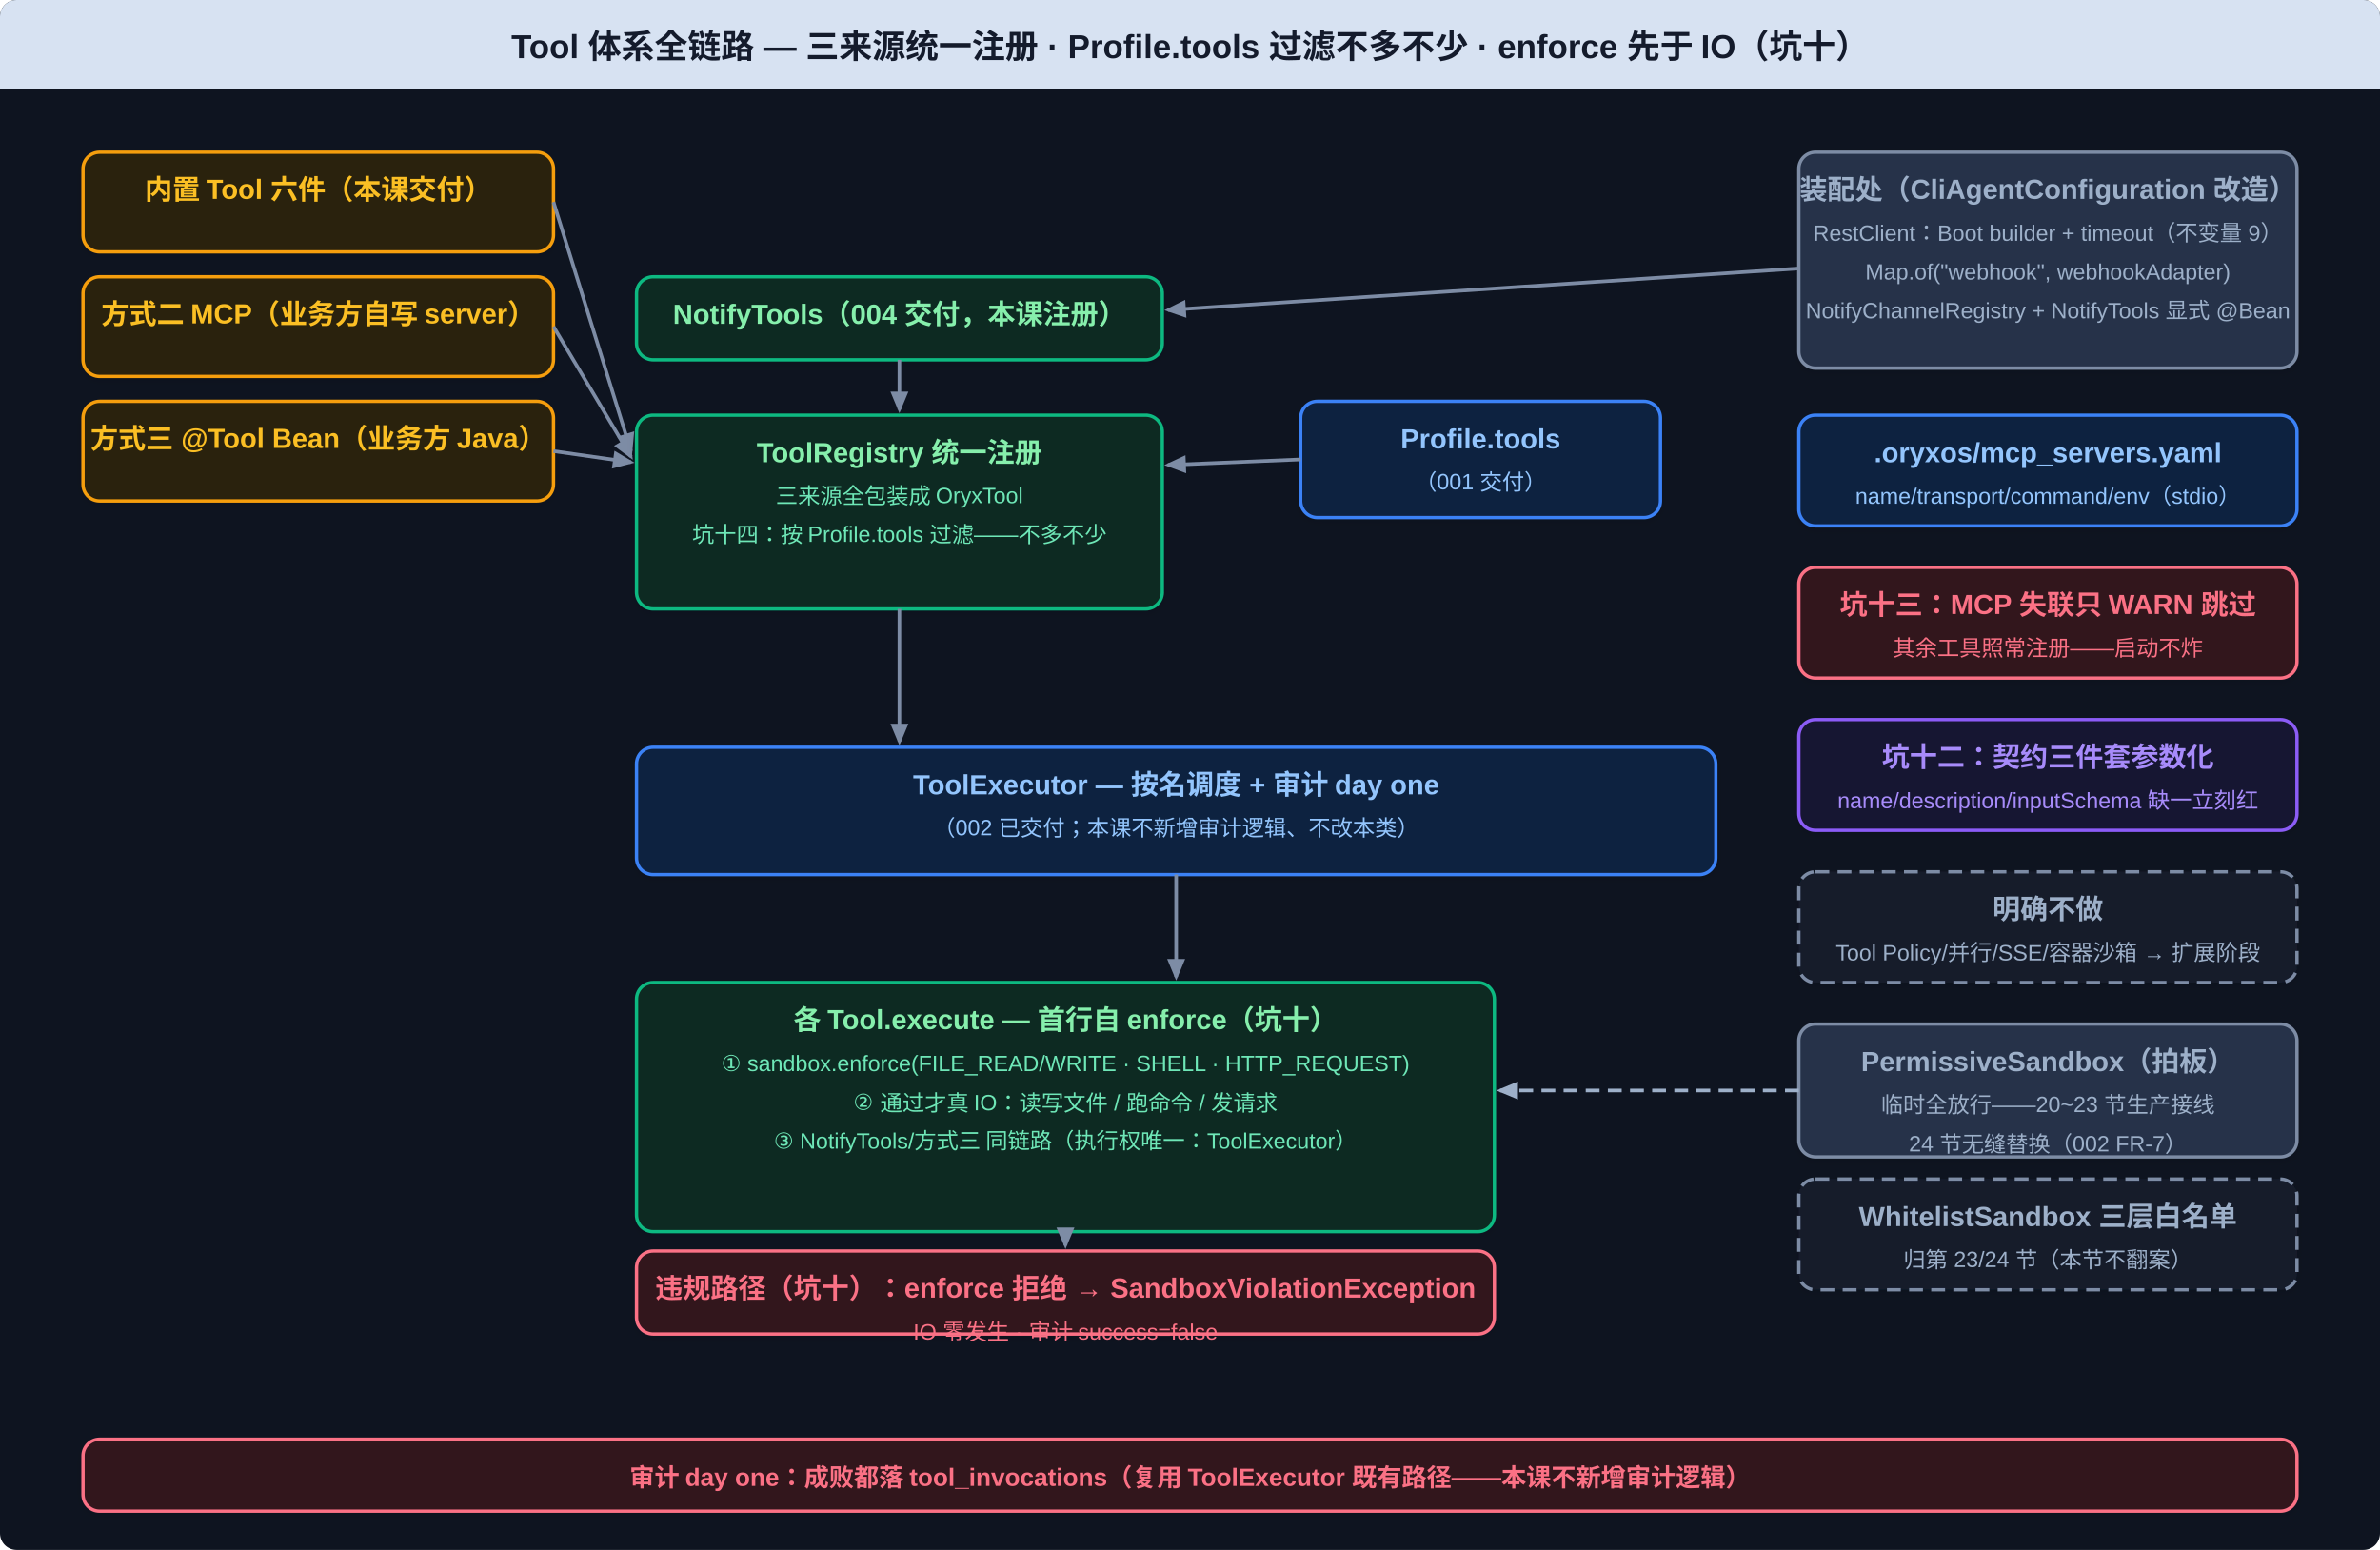
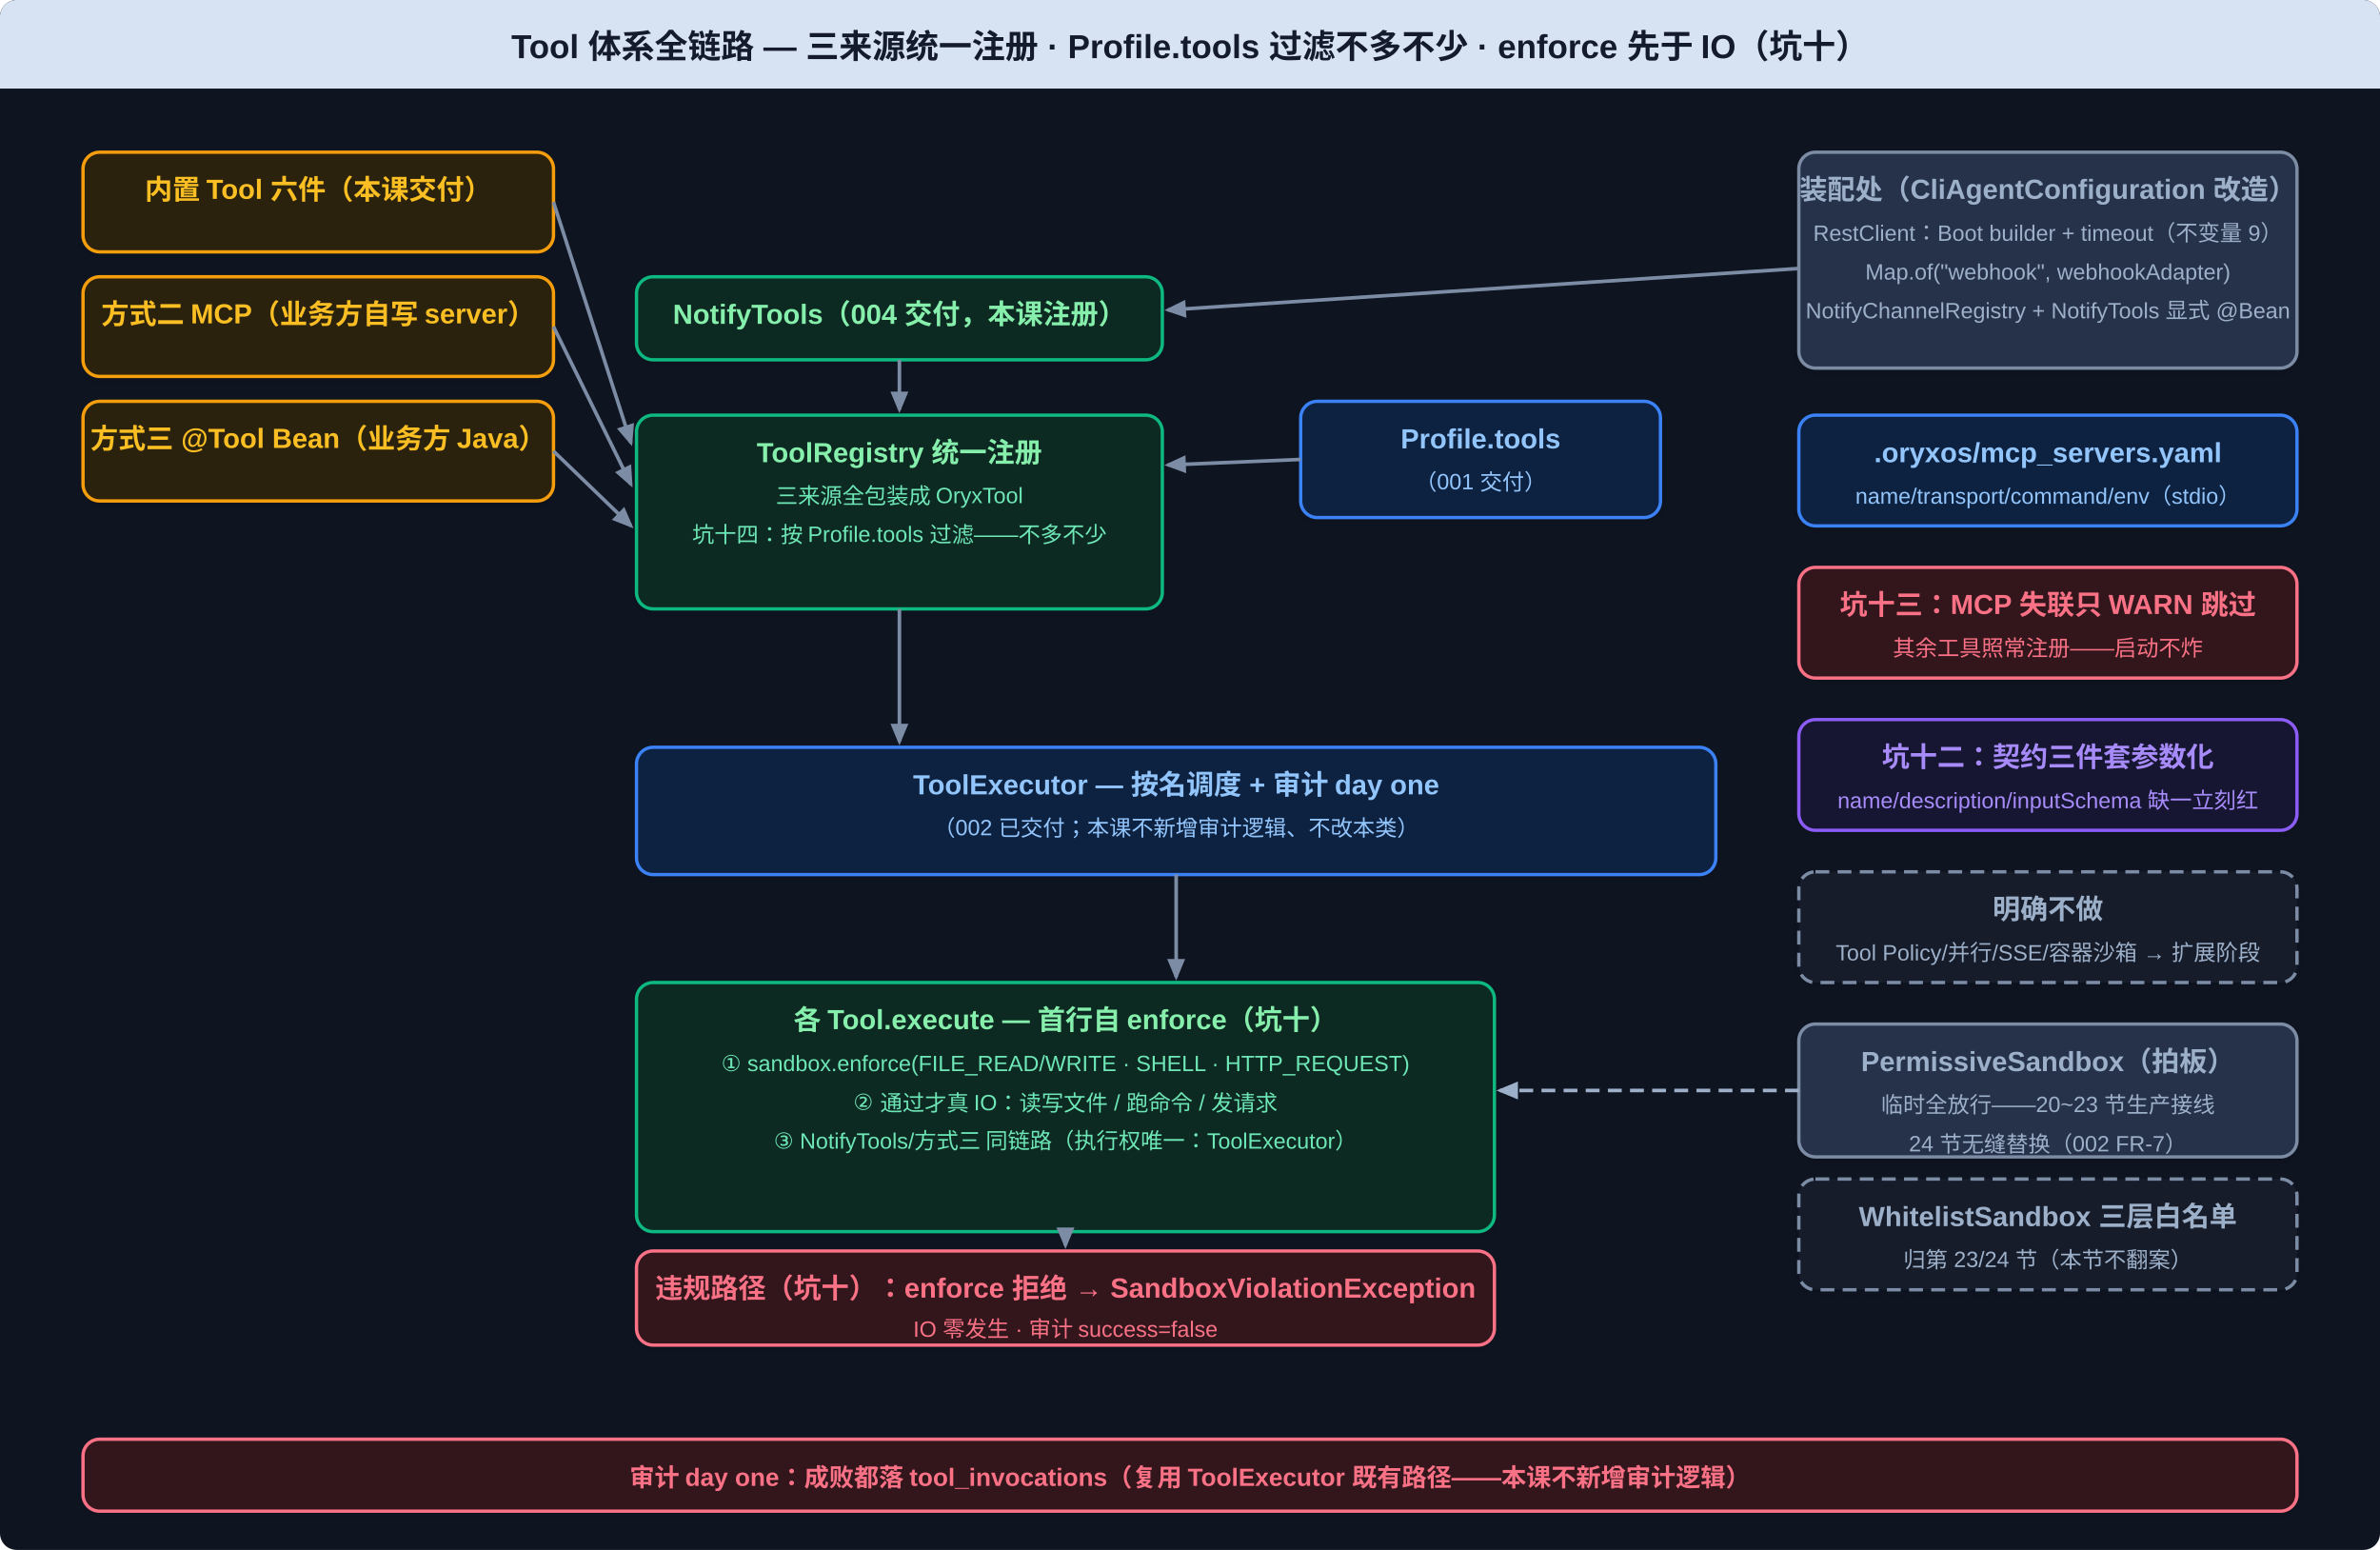
<svg xmlns="http://www.w3.org/2000/svg" viewBox="0 0 860 560" font-family="Arial, sans-serif">
  <defs>
    <marker id="a" markerWidth="6" markerHeight="5" refX="5" refY="2.5" orient="auto">
      <path d="M0,0 L6,2.5 L0,5 Z" fill="#7d8ca5" />
    </marker>
    <marker id="aGray" markerWidth="6" markerHeight="5" refX="5" refY="2.5" orient="auto">
      <path d="M0,0 L6,2.5 L0,5 Z" fill="#9db0c9" />
    </marker>
    <filter id="sh">
      <feDropShadow dx="0" dy="1" stdDeviation="1.5" flood-opacity="0.08" />
    </filter>
  </defs>
  <rect width="860" height="560" fill="#0e1420" rx="6" />
  <rect x="0" y="0" width="860" height="32" fill="#d7e2f2" rx="6" />
  <rect x="0" y="16" width="860" height="16" fill="#d7e2f2" />
  <text x="430" y="21" text-anchor="middle" fill="#141b2c" font-size="12" font-weight="bold">Tool 体系全链路 — 三来源统一注册 · Profile.tools 过滤不多不少 · enforce 先于 IO（坑十）</text>
  <rect x="30" y="55" width="170" height="36" rx="6" fill="#2a2110" stroke="#f59e0b" stroke-width="1.2" filter="url(#sh)" />
  <text x="115.0" y="72" text-anchor="middle" font-size="10" font-weight="bold" fill="#fbbf24">内置 Tool 六件（本课交付）</text>
  <rect x="30" y="100" width="170" height="36" rx="6" fill="#2a2110" stroke="#f59e0b" stroke-width="1.2" filter="url(#sh)" />
  <text x="115.0" y="117" text-anchor="middle" font-size="10" font-weight="bold" fill="#fbbf24">方式二 MCP（业务方自写 server）</text>
  <rect x="30" y="145" width="170" height="36" rx="6" fill="#2a2110" stroke="#f59e0b" stroke-width="1.2" filter="url(#sh)" />
  <text x="115.0" y="162" text-anchor="middle" font-size="10" font-weight="bold" fill="#fbbf24">方式三 @Tool Bean（业务方 Java）</text>
  <rect x="230" y="100" width="190" height="30" rx="6" fill="#0d2b21" stroke="#10b981" stroke-width="1.2" filter="url(#sh)" />
  <text x="325.0" y="117" text-anchor="middle" font-size="10" font-weight="bold" fill="#86efac">NotifyTools（004 交付，本课注册）</text>
  <line x1="650" y1="97" x2="422" y2="112" stroke="#7d8ca5" stroke-width="1.3" marker-end="url(#a)" />
-   <line x1="200" y1="73" x2="228" y2="163" stroke="#7d8ca5" stroke-width="1.3" marker-end="url(#a)" />
-   <line x1="200" y1="118" x2="228" y2="165" stroke="#7d8ca5" stroke-width="1.3" marker-end="url(#a)" />
-   <line x1="200" y1="163" x2="228" y2="167" stroke="#7d8ca5" stroke-width="1.3" marker-end="url(#a)" />
+   <line x1="200" y1="73" x2="228" y2="160" stroke="#7d8ca5" stroke-width="1.3" marker-end="url(#a)" />
+   <line x1="200" y1="118" x2="228" y2="175" stroke="#7d8ca5" stroke-width="1.3" marker-end="url(#a)" />
+   <line x1="200" y1="163" x2="228" y2="190" stroke="#7d8ca5" stroke-width="1.3" marker-end="url(#a)" />
  <line x1="325" y1="130" x2="325" y2="148" stroke="#7d8ca5" stroke-width="1.3" marker-end="url(#a)" />
  <rect x="230" y="150" width="190" height="70" rx="6" fill="#0d2b21" stroke="#10b981" stroke-width="1.2" filter="url(#sh)" />
  <text x="325.0" y="167" text-anchor="middle" font-size="10" font-weight="bold" fill="#86efac">ToolRegistry 统一注册</text>
  <text x="325.0" y="182" text-anchor="middle" font-size="8" fill="#6ee7b7">三来源全包装成 OryxTool</text>
  <text x="325.0" y="196" text-anchor="middle" font-size="8" fill="#6ee7b7">坑十四：按 Profile.tools 过滤——不多不少</text>
  <rect x="470" y="145" width="130" height="42" rx="6" fill="#10203f" stroke="#3b82f6" stroke-width="1.2" filter="url(#sh)" />
  <text x="535.0" y="162" text-anchor="middle" font-size="10" font-weight="bold" fill="#93c5fd">Profile.tools</text>
  <text x="535.0" y="177" text-anchor="middle" font-size="8" fill="#93c5fd">（001 交付）</text>
  <line x1="470" y1="166" x2="422" y2="168" stroke="#7d8ca5" stroke-width="1.3" marker-end="url(#a)" />
  <rect x="230" y="270" width="390" height="46" rx="6" fill="#10203f" stroke="#3b82f6" stroke-width="1.2" filter="url(#sh)" />
  <text x="425.0" y="287" text-anchor="middle" font-size="10" font-weight="bold" fill="#93c5fd">ToolExecutor — 按名调度 + 审计 day one</text>
  <text x="425.0" y="302" text-anchor="middle" font-size="8" fill="#93c5fd">（002 已交付；本课不新增审计逻辑、不改本类）</text>
  <line x1="325" y1="220" x2="325" y2="268" stroke="#7d8ca5" stroke-width="1.3" marker-end="url(#a)" />
  <rect x="230" y="355" width="310" height="90" rx="6" fill="#0d2b21" stroke="#10b981" stroke-width="1.2" filter="url(#sh)" />
  <text x="385.0" y="372" text-anchor="middle" font-size="10" font-weight="bold" fill="#86efac">各 Tool.execute — 首行自 enforce（坑十）</text>
  <text x="385.0" y="387" text-anchor="middle" font-size="8" fill="#6ee7b7">① sandbox.enforce(FILE_READ/WRITE · SHELL · HTTP_REQUEST)</text>
  <text x="385.0" y="401" text-anchor="middle" font-size="8" fill="#6ee7b7">② 通过才真 IO：读写文件 / 跑命令 / 发请求</text>
  <text x="385.0" y="415" text-anchor="middle" font-size="8" fill="#6ee7b7">③ NotifyTools/方式三 同链路（执行权唯一：ToolExecutor）</text>
  <line x1="425" y1="316" x2="425" y2="353" stroke="#7d8ca5" stroke-width="1.3" marker-end="url(#a)" />
-   <rect x="230" y="452" width="310" height="30" rx="6" fill="#33151f" stroke="#fb7185" stroke-width="1.2" filter="url(#sh)" />
+   <rect x="230" y="452" width="310" height="34" rx="6" fill="#33151f" stroke="#fb7185" stroke-width="1.2" filter="url(#sh)" />
  <text x="385.0" y="469" text-anchor="middle" font-size="10" font-weight="bold" fill="#fb7185">违规路径（坑十）：enforce 拒绝 → SandboxViolationException</text>
-   <text x="385.0" y="484" text-anchor="middle" font-size="8" fill="#fb7185">IO 零发生 · 审计 success=false</text>
+   <text x="385.0" y="483" text-anchor="middle" font-size="8" fill="#fb7185">IO 零发生 · 审计 success=false</text>
  <line x1="385" y1="445" x2="385" y2="450" stroke="#7d8ca5" stroke-width="1.3" marker-end="url(#a)" />
  <rect x="650" y="55" width="180" height="78" rx="6" fill="#263248" stroke="#7d8ca5" stroke-width="1.2" filter="url(#sh)" />
  <text x="740.0" y="72" text-anchor="middle" font-size="10" font-weight="bold" fill="#9db0c9">装配处（CliAgentConfiguration 改造）</text>
  <text x="740.0" y="87" text-anchor="middle" font-size="8" fill="#9db0c9">RestClient：Boot builder + timeout（不变量 9）</text>
  <text x="740.0" y="101" text-anchor="middle" font-size="8" fill="#9db0c9">Map.of("webhook", webhookAdapter)</text>
  <text x="740.0" y="115" text-anchor="middle" font-size="8" fill="#9db0c9">NotifyChannelRegistry + NotifyTools 显式 @Bean</text>
  <rect x="650" y="150" width="180" height="40" rx="6" fill="#10203f" stroke="#3b82f6" stroke-width="1.2" filter="url(#sh)" />
  <text x="740.0" y="167" text-anchor="middle" font-size="10" font-weight="bold" fill="#93c5fd">.oryxos/mcp_servers.yaml</text>
  <text x="740.0" y="182" text-anchor="middle" font-size="8" fill="#93c5fd">name/transport/command/env（stdio）</text>
  <rect x="650" y="205" width="180" height="40" rx="6" fill="#33151f" stroke="#fb7185" stroke-width="1.2" filter="url(#sh)" />
  <text x="740.0" y="222" text-anchor="middle" font-size="10" font-weight="bold" fill="#fb7185">坑十三：MCP 失联只 WARN 跳过</text>
  <text x="740.0" y="237" text-anchor="middle" font-size="8" fill="#fb7185">其余工具照常注册——启动不炸</text>
  <rect x="650" y="260" width="180" height="40" rx="6" fill="#191233" stroke="#8b5cf6" stroke-width="1.2" filter="url(#sh)" />
  <text x="740.0" y="277" text-anchor="middle" font-size="10" font-weight="bold" fill="#a78bfa">坑十二：契约三件套参数化</text>
  <text x="740.0" y="292" text-anchor="middle" font-size="8" fill="#a78bfa">name/description/inputSchema 缺一立刻红</text>
  <rect x="650" y="315" width="180" height="40" rx="6" fill="#141b2c" stroke="#7d8ca5" stroke-width="1.2" stroke-dasharray="5,3" filter="url(#sh)" />
  <text x="740.0" y="332" text-anchor="middle" font-size="10" font-weight="bold" fill="#9db0c9">明确不做</text>
  <text x="740.0" y="347" text-anchor="middle" font-size="8" fill="#9db0c9">Tool Policy/并行/SSE/容器沙箱 → 扩展阶段</text>
  <rect x="650" y="370" width="180" height="48" rx="6" fill="#263248" stroke="#7d8ca5" stroke-width="1.2" filter="url(#sh)" />
  <text x="740.0" y="387" text-anchor="middle" font-size="10" font-weight="bold" fill="#9db0c9">PermissiveSandbox（拍板）</text>
  <text x="740.0" y="402" text-anchor="middle" font-size="8" fill="#9db0c9">临时全放行——20~23 节生产接线</text>
  <text x="740.0" y="416" text-anchor="middle" font-size="8" fill="#9db0c9">24 节无缝替换（002 FR-7）</text>
  <rect x="650" y="426" width="180" height="40" rx="6" fill="#141b2c" stroke="#7d8ca5" stroke-width="1.2" stroke-dasharray="5,3" filter="url(#sh)" />
  <text x="740.0" y="443" text-anchor="middle" font-size="10" font-weight="bold" fill="#9db0c9">WhitelistSandbox 三层白名单</text>
  <text x="740.0" y="458" text-anchor="middle" font-size="8" fill="#9db0c9">归第 23/24 节（本节不翻案）</text>
  <line x1="650" y1="394" x2="542" y2="394" stroke="#9db0c9" stroke-width="1.3" stroke-dasharray="5,3" marker-end="url(#aGray)" />
  <rect x="30" y="520" width="800" height="26" rx="6" fill="#33151f" stroke="#fb7185" stroke-width="1.2" filter="url(#sh)" />
  <text x="430" y="537" text-anchor="middle" font-size="9" font-weight="bold" fill="#fb7185">审计 day one：成败都落 tool_invocations（复用 ToolExecutor 既有路径——本课不新增审计逻辑）</text>
</svg>
